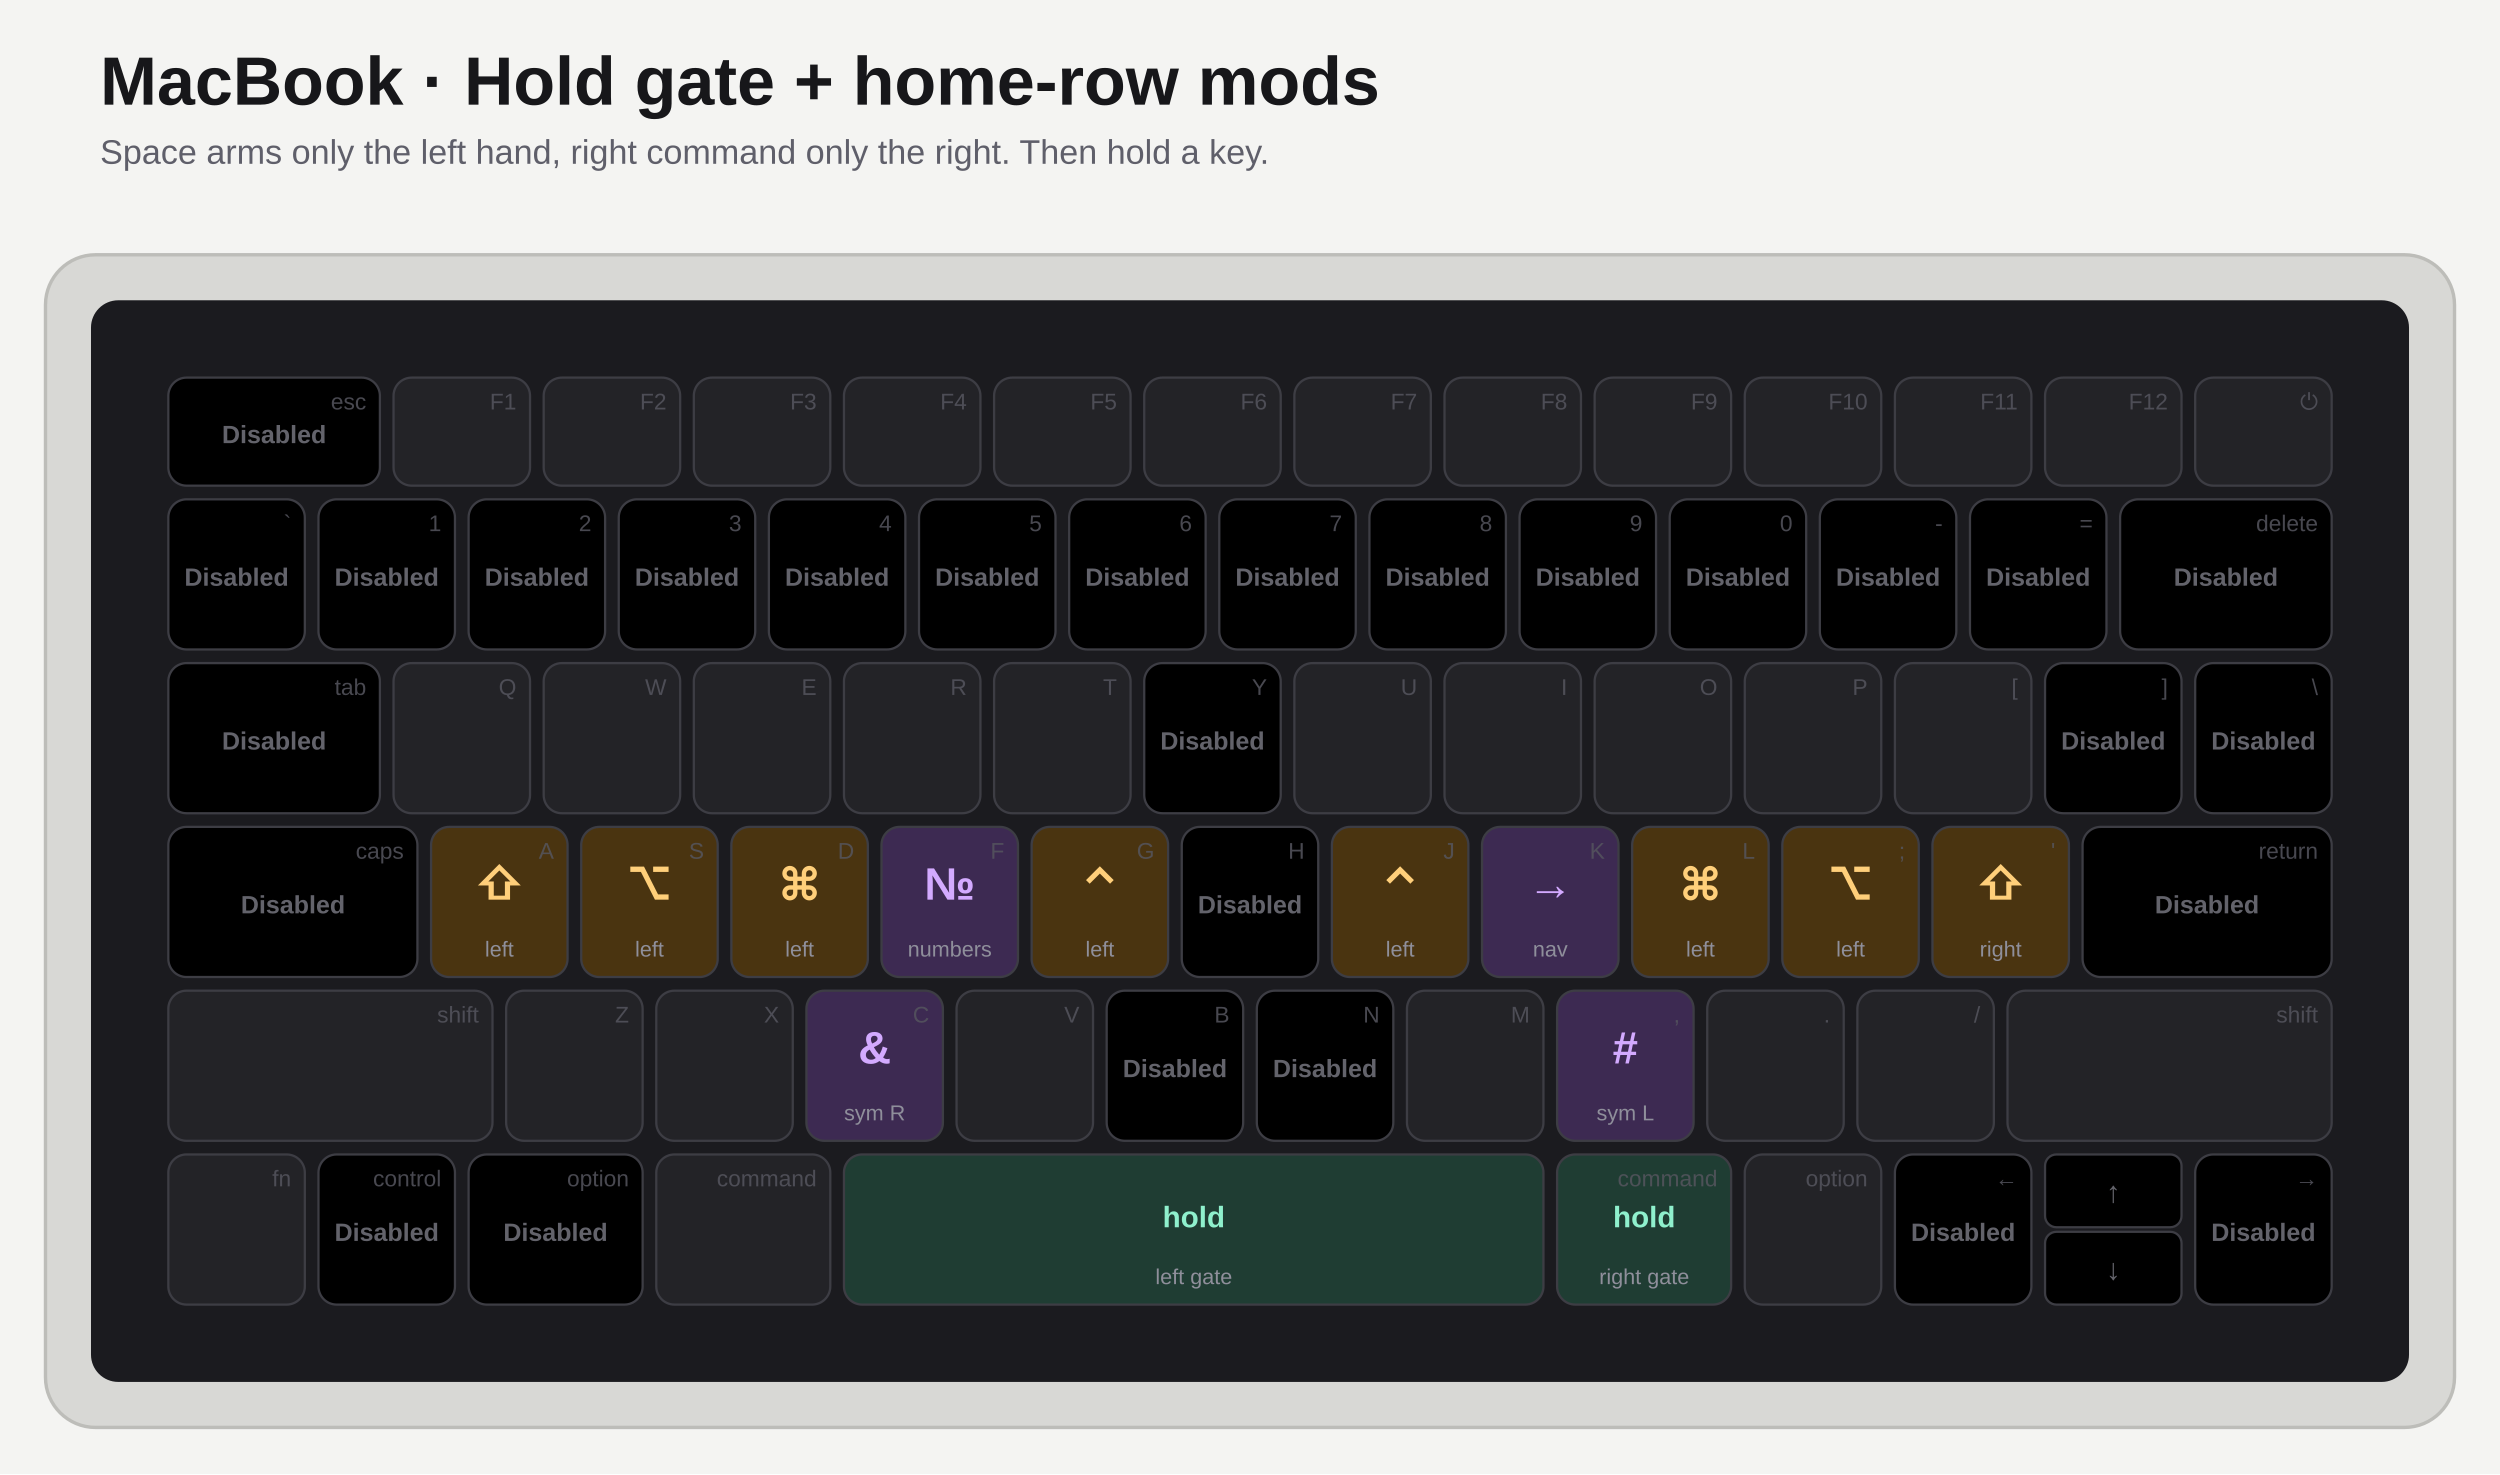
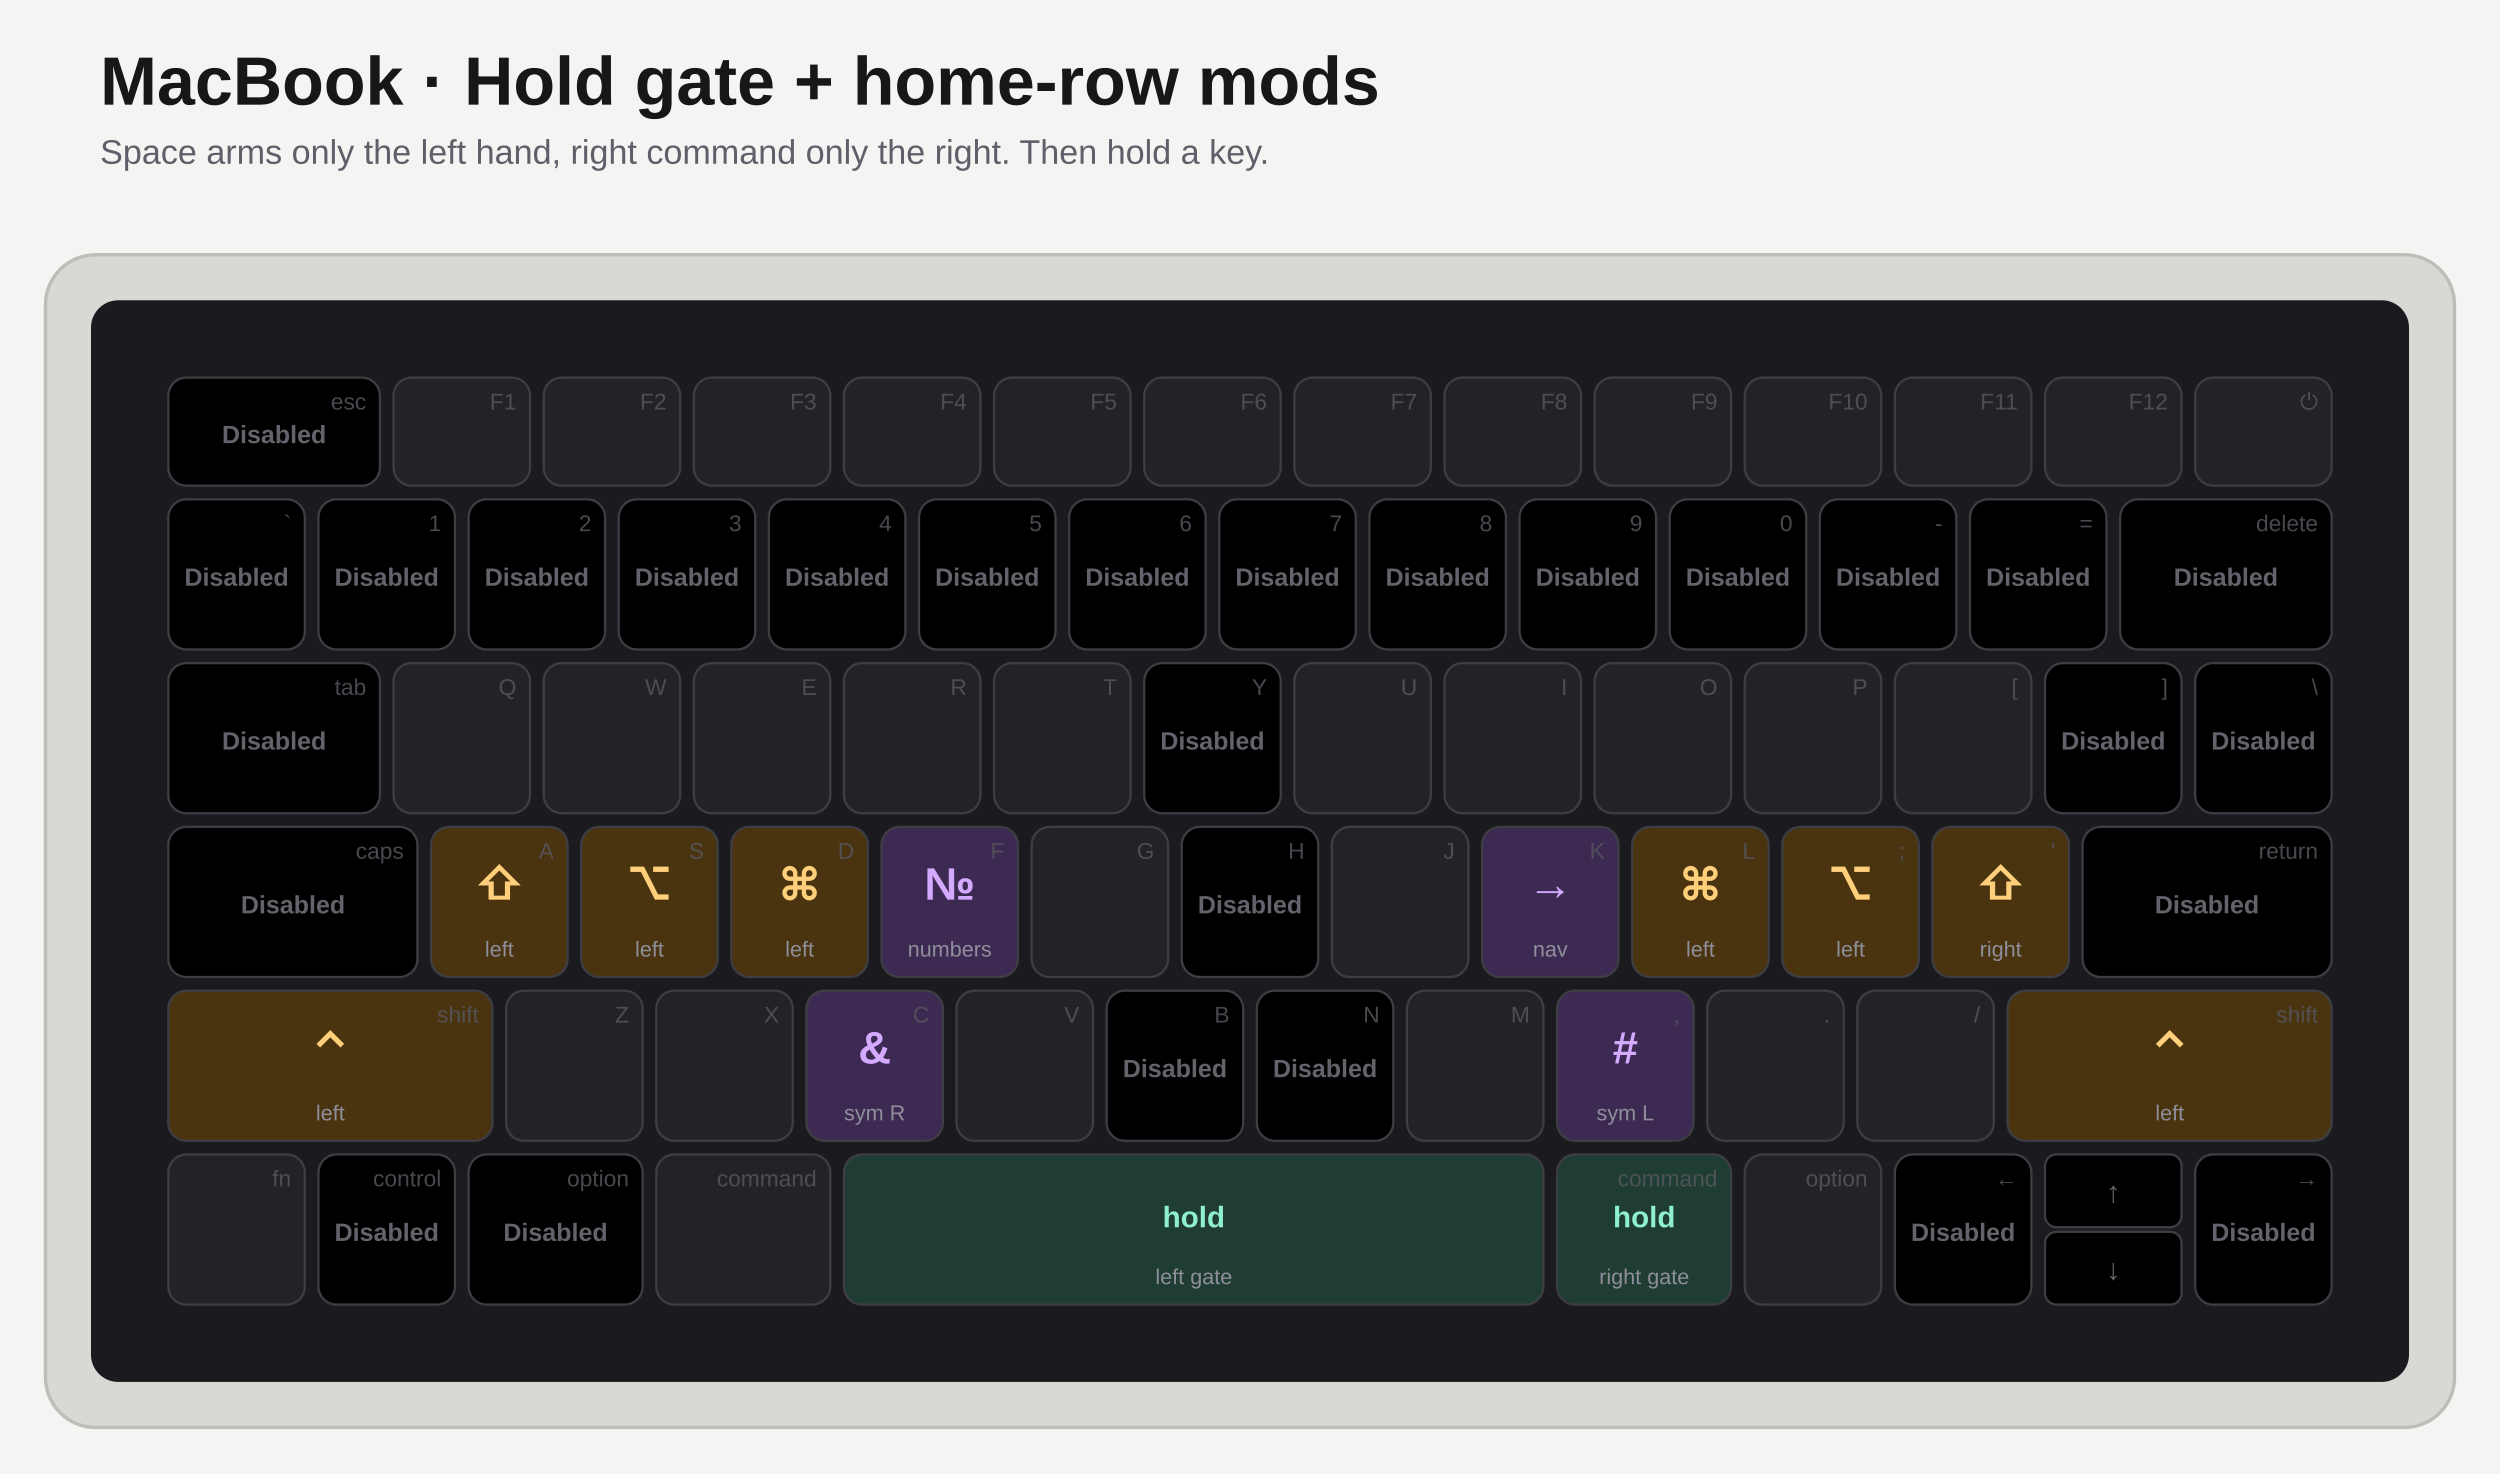
<svg xmlns="http://www.w3.org/2000/svg" width="1099" height="648" viewBox="0 0 1099 648" role="img" aria-label="Hold gate + home-row mods layer of the splitmac">
  <rect width="1099" height="648" fill="#f4f4f2" />
  <text x="44.0" y="46.0" fill="#17171a" font-size="30" font-weight="700" text-anchor="start" opacity="1.0" font-family="-apple-system, BlinkMacSystemFont, 'SF Pro Text', 'Helvetica Neue', Arial, sans-serif">MacBook · Hold gate + home-row mods</text>
  <text x="44.0" y="72.0" fill="#5f5f6a" font-size="15" font-weight="400" text-anchor="start" opacity="1.0" font-family="-apple-system, BlinkMacSystemFont, 'SF Pro Text', 'Helvetica Neue', Arial, sans-serif">Space arms only the left hand, right command only the right. Then hold a key.</text>
  <rect x="20.0" y="112.0" width="1059.0" height="515.5" rx="22" fill="#d8d8d5" stroke="#bdbdb9" stroke-width="1.5" />
  <rect x="40.0" y="132.0" width="1019.0" height="475.5" rx="12" fill="#1b1b1f" />
  <rect x="74.0" y="166.0" width="93.0" height="47.5" rx="8" fill="#000000" stroke="#3d3d44" stroke-width="1" />
  <text x="161.0" y="180.0" fill="#55555e" font-size="10" font-weight="500" text-anchor="end" opacity="0.85" font-family="-apple-system, BlinkMacSystemFont, 'SF Pro Text', 'Helvetica Neue', Arial, sans-serif">esc</text>
  <text x="120.5" y="194.8" fill="#63636b" font-size="11" font-weight="600" text-anchor="middle" opacity="1.0" font-family="-apple-system, BlinkMacSystemFont, 'SF Pro Text', 'Helvetica Neue', Arial, sans-serif">Disabled</text>
  <rect x="173.0" y="166.0" width="60.0" height="47.5" rx="8" fill="#232327" stroke="#3d3d44" stroke-width="1" />
  <text x="227.0" y="180.0" fill="#55555e" font-size="10" font-weight="500" text-anchor="end" opacity="0.85" font-family="-apple-system, BlinkMacSystemFont, 'SF Pro Text', 'Helvetica Neue', Arial, sans-serif">F1</text>
  <rect x="239.0" y="166.0" width="60.0" height="47.5" rx="8" fill="#232327" stroke="#3d3d44" stroke-width="1" />
  <text x="293.0" y="180.0" fill="#55555e" font-size="10" font-weight="500" text-anchor="end" opacity="0.85" font-family="-apple-system, BlinkMacSystemFont, 'SF Pro Text', 'Helvetica Neue', Arial, sans-serif">F2</text>
  <rect x="305.0" y="166.0" width="60.0" height="47.5" rx="8" fill="#232327" stroke="#3d3d44" stroke-width="1" />
  <text x="359.0" y="180.0" fill="#55555e" font-size="10" font-weight="500" text-anchor="end" opacity="0.85" font-family="-apple-system, BlinkMacSystemFont, 'SF Pro Text', 'Helvetica Neue', Arial, sans-serif">F3</text>
  <rect x="371.0" y="166.0" width="60.0" height="47.5" rx="8" fill="#232327" stroke="#3d3d44" stroke-width="1" />
  <text x="425.0" y="180.0" fill="#55555e" font-size="10" font-weight="500" text-anchor="end" opacity="0.85" font-family="-apple-system, BlinkMacSystemFont, 'SF Pro Text', 'Helvetica Neue', Arial, sans-serif">F4</text>
  <rect x="437.0" y="166.0" width="60.0" height="47.5" rx="8" fill="#232327" stroke="#3d3d44" stroke-width="1" />
  <text x="491.0" y="180.0" fill="#55555e" font-size="10" font-weight="500" text-anchor="end" opacity="0.85" font-family="-apple-system, BlinkMacSystemFont, 'SF Pro Text', 'Helvetica Neue', Arial, sans-serif">F5</text>
  <rect x="503.0" y="166.0" width="60.0" height="47.5" rx="8" fill="#232327" stroke="#3d3d44" stroke-width="1" />
  <text x="557.0" y="180.0" fill="#55555e" font-size="10" font-weight="500" text-anchor="end" opacity="0.85" font-family="-apple-system, BlinkMacSystemFont, 'SF Pro Text', 'Helvetica Neue', Arial, sans-serif">F6</text>
  <rect x="569.0" y="166.0" width="60.0" height="47.5" rx="8" fill="#232327" stroke="#3d3d44" stroke-width="1" />
  <text x="623.0" y="180.0" fill="#55555e" font-size="10" font-weight="500" text-anchor="end" opacity="0.85" font-family="-apple-system, BlinkMacSystemFont, 'SF Pro Text', 'Helvetica Neue', Arial, sans-serif">F7</text>
  <rect x="635.0" y="166.0" width="60.0" height="47.5" rx="8" fill="#232327" stroke="#3d3d44" stroke-width="1" />
  <text x="689.0" y="180.0" fill="#55555e" font-size="10" font-weight="500" text-anchor="end" opacity="0.85" font-family="-apple-system, BlinkMacSystemFont, 'SF Pro Text', 'Helvetica Neue', Arial, sans-serif">F8</text>
  <rect x="701.0" y="166.0" width="60.0" height="47.5" rx="8" fill="#232327" stroke="#3d3d44" stroke-width="1" />
  <text x="755.0" y="180.0" fill="#55555e" font-size="10" font-weight="500" text-anchor="end" opacity="0.85" font-family="-apple-system, BlinkMacSystemFont, 'SF Pro Text', 'Helvetica Neue', Arial, sans-serif">F9</text>
  <rect x="767.0" y="166.0" width="60.0" height="47.5" rx="8" fill="#232327" stroke="#3d3d44" stroke-width="1" />
  <text x="821.0" y="180.0" fill="#55555e" font-size="10" font-weight="500" text-anchor="end" opacity="0.85" font-family="-apple-system, BlinkMacSystemFont, 'SF Pro Text', 'Helvetica Neue', Arial, sans-serif">F10</text>
  <rect x="833.0" y="166.0" width="60.0" height="47.5" rx="8" fill="#232327" stroke="#3d3d44" stroke-width="1" />
  <text x="887.0" y="180.0" fill="#55555e" font-size="10" font-weight="500" text-anchor="end" opacity="0.85" font-family="-apple-system, BlinkMacSystemFont, 'SF Pro Text', 'Helvetica Neue', Arial, sans-serif">F11</text>
  <rect x="899.0" y="166.0" width="60.0" height="47.5" rx="8" fill="#232327" stroke="#3d3d44" stroke-width="1" />
  <text x="953.0" y="180.0" fill="#55555e" font-size="10" font-weight="500" text-anchor="end" opacity="0.85" font-family="-apple-system, BlinkMacSystemFont, 'SF Pro Text', 'Helvetica Neue', Arial, sans-serif">F12</text>
  <rect x="965.0" y="166.0" width="60.0" height="47.5" rx="8" fill="#232327" stroke="#3d3d44" stroke-width="1" />
  <text x="1019.0" y="180.0" fill="#55555e" font-size="10" font-weight="500" text-anchor="end" opacity="0.85" font-family="-apple-system, BlinkMacSystemFont, 'SF Pro Text', 'Helvetica Neue', Arial, sans-serif">⏻</text>
  <rect x="74.0" y="219.5" width="60.0" height="66.0" rx="8" fill="#000000" stroke="#3d3d44" stroke-width="1" />
  <text x="128.0" y="233.5" fill="#55555e" font-size="10" font-weight="500" text-anchor="end" opacity="0.85" font-family="-apple-system, BlinkMacSystemFont, 'SF Pro Text', 'Helvetica Neue', Arial, sans-serif">`</text>
  <text x="104.0" y="257.5" fill="#63636b" font-size="11" font-weight="600" text-anchor="middle" opacity="1.0" font-family="-apple-system, BlinkMacSystemFont, 'SF Pro Text', 'Helvetica Neue', Arial, sans-serif">Disabled</text>
  <rect x="140.0" y="219.5" width="60.0" height="66.0" rx="8" fill="#000000" stroke="#3d3d44" stroke-width="1" />
  <text x="194.0" y="233.5" fill="#55555e" font-size="10" font-weight="500" text-anchor="end" opacity="0.85" font-family="-apple-system, BlinkMacSystemFont, 'SF Pro Text', 'Helvetica Neue', Arial, sans-serif">1</text>
  <text x="170.0" y="257.5" fill="#63636b" font-size="11" font-weight="600" text-anchor="middle" opacity="1.0" font-family="-apple-system, BlinkMacSystemFont, 'SF Pro Text', 'Helvetica Neue', Arial, sans-serif">Disabled</text>
  <rect x="206.0" y="219.5" width="60.0" height="66.0" rx="8" fill="#000000" stroke="#3d3d44" stroke-width="1" />
  <text x="260.0" y="233.5" fill="#55555e" font-size="10" font-weight="500" text-anchor="end" opacity="0.85" font-family="-apple-system, BlinkMacSystemFont, 'SF Pro Text', 'Helvetica Neue', Arial, sans-serif">2</text>
  <text x="236.0" y="257.5" fill="#63636b" font-size="11" font-weight="600" text-anchor="middle" opacity="1.0" font-family="-apple-system, BlinkMacSystemFont, 'SF Pro Text', 'Helvetica Neue', Arial, sans-serif">Disabled</text>
  <rect x="272.0" y="219.5" width="60.0" height="66.0" rx="8" fill="#000000" stroke="#3d3d44" stroke-width="1" />
  <text x="326.0" y="233.5" fill="#55555e" font-size="10" font-weight="500" text-anchor="end" opacity="0.85" font-family="-apple-system, BlinkMacSystemFont, 'SF Pro Text', 'Helvetica Neue', Arial, sans-serif">3</text>
  <text x="302.0" y="257.5" fill="#63636b" font-size="11" font-weight="600" text-anchor="middle" opacity="1.0" font-family="-apple-system, BlinkMacSystemFont, 'SF Pro Text', 'Helvetica Neue', Arial, sans-serif">Disabled</text>
  <rect x="338.0" y="219.5" width="60.0" height="66.0" rx="8" fill="#000000" stroke="#3d3d44" stroke-width="1" />
  <text x="392.0" y="233.5" fill="#55555e" font-size="10" font-weight="500" text-anchor="end" opacity="0.85" font-family="-apple-system, BlinkMacSystemFont, 'SF Pro Text', 'Helvetica Neue', Arial, sans-serif">4</text>
  <text x="368.0" y="257.5" fill="#63636b" font-size="11" font-weight="600" text-anchor="middle" opacity="1.0" font-family="-apple-system, BlinkMacSystemFont, 'SF Pro Text', 'Helvetica Neue', Arial, sans-serif">Disabled</text>
  <rect x="404.0" y="219.5" width="60.0" height="66.0" rx="8" fill="#000000" stroke="#3d3d44" stroke-width="1" />
  <text x="458.0" y="233.5" fill="#55555e" font-size="10" font-weight="500" text-anchor="end" opacity="0.85" font-family="-apple-system, BlinkMacSystemFont, 'SF Pro Text', 'Helvetica Neue', Arial, sans-serif">5</text>
  <text x="434.0" y="257.5" fill="#63636b" font-size="11" font-weight="600" text-anchor="middle" opacity="1.0" font-family="-apple-system, BlinkMacSystemFont, 'SF Pro Text', 'Helvetica Neue', Arial, sans-serif">Disabled</text>
  <rect x="470.0" y="219.5" width="60.0" height="66.0" rx="8" fill="#000000" stroke="#3d3d44" stroke-width="1" />
  <text x="524.0" y="233.5" fill="#55555e" font-size="10" font-weight="500" text-anchor="end" opacity="0.85" font-family="-apple-system, BlinkMacSystemFont, 'SF Pro Text', 'Helvetica Neue', Arial, sans-serif">6</text>
  <text x="500.0" y="257.5" fill="#63636b" font-size="11" font-weight="600" text-anchor="middle" opacity="1.0" font-family="-apple-system, BlinkMacSystemFont, 'SF Pro Text', 'Helvetica Neue', Arial, sans-serif">Disabled</text>
  <rect x="536.0" y="219.5" width="60.0" height="66.0" rx="8" fill="#000000" stroke="#3d3d44" stroke-width="1" />
  <text x="590.0" y="233.5" fill="#55555e" font-size="10" font-weight="500" text-anchor="end" opacity="0.85" font-family="-apple-system, BlinkMacSystemFont, 'SF Pro Text', 'Helvetica Neue', Arial, sans-serif">7</text>
  <text x="566.0" y="257.5" fill="#63636b" font-size="11" font-weight="600" text-anchor="middle" opacity="1.0" font-family="-apple-system, BlinkMacSystemFont, 'SF Pro Text', 'Helvetica Neue', Arial, sans-serif">Disabled</text>
  <rect x="602.0" y="219.5" width="60.0" height="66.0" rx="8" fill="#000000" stroke="#3d3d44" stroke-width="1" />
  <text x="656.0" y="233.5" fill="#55555e" font-size="10" font-weight="500" text-anchor="end" opacity="0.85" font-family="-apple-system, BlinkMacSystemFont, 'SF Pro Text', 'Helvetica Neue', Arial, sans-serif">8</text>
  <text x="632.0" y="257.5" fill="#63636b" font-size="11" font-weight="600" text-anchor="middle" opacity="1.0" font-family="-apple-system, BlinkMacSystemFont, 'SF Pro Text', 'Helvetica Neue', Arial, sans-serif">Disabled</text>
  <rect x="668.0" y="219.5" width="60.0" height="66.0" rx="8" fill="#000000" stroke="#3d3d44" stroke-width="1" />
  <text x="722.0" y="233.5" fill="#55555e" font-size="10" font-weight="500" text-anchor="end" opacity="0.85" font-family="-apple-system, BlinkMacSystemFont, 'SF Pro Text', 'Helvetica Neue', Arial, sans-serif">9</text>
  <text x="698.0" y="257.5" fill="#63636b" font-size="11" font-weight="600" text-anchor="middle" opacity="1.0" font-family="-apple-system, BlinkMacSystemFont, 'SF Pro Text', 'Helvetica Neue', Arial, sans-serif">Disabled</text>
  <rect x="734.0" y="219.5" width="60.0" height="66.0" rx="8" fill="#000000" stroke="#3d3d44" stroke-width="1" />
  <text x="788.0" y="233.5" fill="#55555e" font-size="10" font-weight="500" text-anchor="end" opacity="0.85" font-family="-apple-system, BlinkMacSystemFont, 'SF Pro Text', 'Helvetica Neue', Arial, sans-serif">0</text>
  <text x="764.0" y="257.5" fill="#63636b" font-size="11" font-weight="600" text-anchor="middle" opacity="1.0" font-family="-apple-system, BlinkMacSystemFont, 'SF Pro Text', 'Helvetica Neue', Arial, sans-serif">Disabled</text>
  <rect x="800.0" y="219.5" width="60.0" height="66.0" rx="8" fill="#000000" stroke="#3d3d44" stroke-width="1" />
  <text x="854.0" y="233.5" fill="#55555e" font-size="10" font-weight="500" text-anchor="end" opacity="0.85" font-family="-apple-system, BlinkMacSystemFont, 'SF Pro Text', 'Helvetica Neue', Arial, sans-serif">-</text>
  <text x="830.0" y="257.5" fill="#63636b" font-size="11" font-weight="600" text-anchor="middle" opacity="1.0" font-family="-apple-system, BlinkMacSystemFont, 'SF Pro Text', 'Helvetica Neue', Arial, sans-serif">Disabled</text>
  <rect x="866.0" y="219.5" width="60.0" height="66.0" rx="8" fill="#000000" stroke="#3d3d44" stroke-width="1" />
  <text x="920.0" y="233.5" fill="#55555e" font-size="10" font-weight="500" text-anchor="end" opacity="0.85" font-family="-apple-system, BlinkMacSystemFont, 'SF Pro Text', 'Helvetica Neue', Arial, sans-serif">=</text>
  <text x="896.0" y="257.5" fill="#63636b" font-size="11" font-weight="600" text-anchor="middle" opacity="1.0" font-family="-apple-system, BlinkMacSystemFont, 'SF Pro Text', 'Helvetica Neue', Arial, sans-serif">Disabled</text>
  <rect x="932.0" y="219.5" width="93.0" height="66.0" rx="8" fill="#000000" stroke="#3d3d44" stroke-width="1" />
  <text x="1019.0" y="233.5" fill="#55555e" font-size="10" font-weight="500" text-anchor="end" opacity="0.85" font-family="-apple-system, BlinkMacSystemFont, 'SF Pro Text', 'Helvetica Neue', Arial, sans-serif">delete</text>
  <text x="978.5" y="257.5" fill="#63636b" font-size="11" font-weight="600" text-anchor="middle" opacity="1.0" font-family="-apple-system, BlinkMacSystemFont, 'SF Pro Text', 'Helvetica Neue', Arial, sans-serif">Disabled</text>
  <rect x="74.0" y="291.5" width="93.0" height="66.0" rx="8" fill="#000000" stroke="#3d3d44" stroke-width="1" />
  <text x="161.0" y="305.5" fill="#55555e" font-size="10" font-weight="500" text-anchor="end" opacity="0.85" font-family="-apple-system, BlinkMacSystemFont, 'SF Pro Text', 'Helvetica Neue', Arial, sans-serif">tab</text>
  <text x="120.5" y="329.5" fill="#63636b" font-size="11" font-weight="600" text-anchor="middle" opacity="1.0" font-family="-apple-system, BlinkMacSystemFont, 'SF Pro Text', 'Helvetica Neue', Arial, sans-serif">Disabled</text>
  <rect x="173.0" y="291.5" width="60.0" height="66.0" rx="8" fill="#232327" stroke="#3d3d44" stroke-width="1" />
  <text x="227.0" y="305.5" fill="#55555e" font-size="10" font-weight="500" text-anchor="end" opacity="0.85" font-family="-apple-system, BlinkMacSystemFont, 'SF Pro Text', 'Helvetica Neue', Arial, sans-serif">Q</text>
  <rect x="239.0" y="291.5" width="60.0" height="66.0" rx="8" fill="#232327" stroke="#3d3d44" stroke-width="1" />
  <text x="293.0" y="305.5" fill="#55555e" font-size="10" font-weight="500" text-anchor="end" opacity="0.85" font-family="-apple-system, BlinkMacSystemFont, 'SF Pro Text', 'Helvetica Neue', Arial, sans-serif">W</text>
  <rect x="305.0" y="291.5" width="60.0" height="66.0" rx="8" fill="#232327" stroke="#3d3d44" stroke-width="1" />
  <text x="359.0" y="305.5" fill="#55555e" font-size="10" font-weight="500" text-anchor="end" opacity="0.85" font-family="-apple-system, BlinkMacSystemFont, 'SF Pro Text', 'Helvetica Neue', Arial, sans-serif">E</text>
  <rect x="371.0" y="291.5" width="60.0" height="66.0" rx="8" fill="#232327" stroke="#3d3d44" stroke-width="1" />
  <text x="425.0" y="305.5" fill="#55555e" font-size="10" font-weight="500" text-anchor="end" opacity="0.85" font-family="-apple-system, BlinkMacSystemFont, 'SF Pro Text', 'Helvetica Neue', Arial, sans-serif">R</text>
  <rect x="437.0" y="291.5" width="60.0" height="66.0" rx="8" fill="#232327" stroke="#3d3d44" stroke-width="1" />
  <text x="491.0" y="305.5" fill="#55555e" font-size="10" font-weight="500" text-anchor="end" opacity="0.85" font-family="-apple-system, BlinkMacSystemFont, 'SF Pro Text', 'Helvetica Neue', Arial, sans-serif">T</text>
  <rect x="503.0" y="291.5" width="60.0" height="66.0" rx="8" fill="#000000" stroke="#3d3d44" stroke-width="1" />
  <text x="557.0" y="305.5" fill="#55555e" font-size="10" font-weight="500" text-anchor="end" opacity="0.85" font-family="-apple-system, BlinkMacSystemFont, 'SF Pro Text', 'Helvetica Neue', Arial, sans-serif">Y</text>
  <text x="533.0" y="329.5" fill="#63636b" font-size="11" font-weight="600" text-anchor="middle" opacity="1.0" font-family="-apple-system, BlinkMacSystemFont, 'SF Pro Text', 'Helvetica Neue', Arial, sans-serif">Disabled</text>
  <rect x="569.0" y="291.5" width="60.0" height="66.0" rx="8" fill="#232327" stroke="#3d3d44" stroke-width="1" />
  <text x="623.0" y="305.5" fill="#55555e" font-size="10" font-weight="500" text-anchor="end" opacity="0.85" font-family="-apple-system, BlinkMacSystemFont, 'SF Pro Text', 'Helvetica Neue', Arial, sans-serif">U</text>
  <rect x="635.0" y="291.5" width="60.0" height="66.0" rx="8" fill="#232327" stroke="#3d3d44" stroke-width="1" />
  <text x="689.0" y="305.5" fill="#55555e" font-size="10" font-weight="500" text-anchor="end" opacity="0.85" font-family="-apple-system, BlinkMacSystemFont, 'SF Pro Text', 'Helvetica Neue', Arial, sans-serif">I</text>
  <rect x="701.0" y="291.5" width="60.0" height="66.0" rx="8" fill="#232327" stroke="#3d3d44" stroke-width="1" />
  <text x="755.0" y="305.5" fill="#55555e" font-size="10" font-weight="500" text-anchor="end" opacity="0.85" font-family="-apple-system, BlinkMacSystemFont, 'SF Pro Text', 'Helvetica Neue', Arial, sans-serif">O</text>
  <rect x="767.0" y="291.5" width="60.0" height="66.0" rx="8" fill="#232327" stroke="#3d3d44" stroke-width="1" />
  <text x="821.0" y="305.5" fill="#55555e" font-size="10" font-weight="500" text-anchor="end" opacity="0.85" font-family="-apple-system, BlinkMacSystemFont, 'SF Pro Text', 'Helvetica Neue', Arial, sans-serif">P</text>
  <rect x="833.0" y="291.5" width="60.0" height="66.0" rx="8" fill="#232327" stroke="#3d3d44" stroke-width="1" />
  <text x="887.0" y="305.5" fill="#55555e" font-size="10" font-weight="500" text-anchor="end" opacity="0.85" font-family="-apple-system, BlinkMacSystemFont, 'SF Pro Text', 'Helvetica Neue', Arial, sans-serif">[</text>
  <rect x="899.0" y="291.5" width="60.0" height="66.0" rx="8" fill="#000000" stroke="#3d3d44" stroke-width="1" />
  <text x="953.0" y="305.5" fill="#55555e" font-size="10" font-weight="500" text-anchor="end" opacity="0.85" font-family="-apple-system, BlinkMacSystemFont, 'SF Pro Text', 'Helvetica Neue', Arial, sans-serif">]</text>
  <text x="929.0" y="329.5" fill="#63636b" font-size="11" font-weight="600" text-anchor="middle" opacity="1.0" font-family="-apple-system, BlinkMacSystemFont, 'SF Pro Text', 'Helvetica Neue', Arial, sans-serif">Disabled</text>
  <rect x="965.0" y="291.5" width="60.0" height="66.0" rx="8" fill="#000000" stroke="#3d3d44" stroke-width="1" />
  <text x="1019.0" y="305.5" fill="#55555e" font-size="10" font-weight="500" text-anchor="end" opacity="0.85" font-family="-apple-system, BlinkMacSystemFont, 'SF Pro Text', 'Helvetica Neue', Arial, sans-serif">\</text>
  <text x="995.0" y="329.5" fill="#63636b" font-size="11" font-weight="600" text-anchor="middle" opacity="1.0" font-family="-apple-system, BlinkMacSystemFont, 'SF Pro Text', 'Helvetica Neue', Arial, sans-serif">Disabled</text>
  <rect x="74.0" y="363.5" width="109.5" height="66.0" rx="8" fill="#000000" stroke="#3d3d44" stroke-width="1" />
  <text x="177.5" y="377.5" fill="#55555e" font-size="10" font-weight="500" text-anchor="end" opacity="0.85" font-family="-apple-system, BlinkMacSystemFont, 'SF Pro Text', 'Helvetica Neue', Arial, sans-serif">caps</text>
  <text x="128.8" y="401.5" fill="#63636b" font-size="11" font-weight="600" text-anchor="middle" opacity="1.0" font-family="-apple-system, BlinkMacSystemFont, 'SF Pro Text', 'Helvetica Neue', Arial, sans-serif">Disabled</text>
  <rect x="189.5" y="363.5" width="60.0" height="66.0" rx="8" fill="#4a3410" stroke="#3d3d44" stroke-width="1" />
  <text x="243.5" y="377.5" fill="#55555e" font-size="10" font-weight="500" text-anchor="end" opacity="0.85" font-family="-apple-system, BlinkMacSystemFont, 'SF Pro Text', 'Helvetica Neue', Arial, sans-serif">A</text>
  <text x="219.5" y="395.5" fill="#ffcf7a" font-size="20" font-weight="700" text-anchor="middle" opacity="1.0" font-family="-apple-system, BlinkMacSystemFont, 'SF Pro Text', 'Helvetica Neue', Arial, sans-serif">⇧</text>
  <text x="219.5" y="420.5" fill="#8f8f9b" font-size="9.5" font-weight="500" text-anchor="middle" opacity="1.0" font-family="-apple-system, BlinkMacSystemFont, 'SF Pro Text', 'Helvetica Neue', Arial, sans-serif">left</text>
  <rect x="255.5" y="363.5" width="60.0" height="66.0" rx="8" fill="#4a3410" stroke="#3d3d44" stroke-width="1" />
  <text x="309.5" y="377.5" fill="#55555e" font-size="10" font-weight="500" text-anchor="end" opacity="0.85" font-family="-apple-system, BlinkMacSystemFont, 'SF Pro Text', 'Helvetica Neue', Arial, sans-serif">S</text>
  <text x="285.5" y="395.5" fill="#ffcf7a" font-size="20" font-weight="700" text-anchor="middle" opacity="1.0" font-family="-apple-system, BlinkMacSystemFont, 'SF Pro Text', 'Helvetica Neue', Arial, sans-serif">⌥</text>
  <text x="285.5" y="420.5" fill="#8f8f9b" font-size="9.5" font-weight="500" text-anchor="middle" opacity="1.0" font-family="-apple-system, BlinkMacSystemFont, 'SF Pro Text', 'Helvetica Neue', Arial, sans-serif">left</text>
  <rect x="321.5" y="363.5" width="60.0" height="66.0" rx="8" fill="#4a3410" stroke="#3d3d44" stroke-width="1" />
  <text x="375.5" y="377.5" fill="#55555e" font-size="10" font-weight="500" text-anchor="end" opacity="0.85" font-family="-apple-system, BlinkMacSystemFont, 'SF Pro Text', 'Helvetica Neue', Arial, sans-serif">D</text>
  <text x="351.5" y="395.5" fill="#ffcf7a" font-size="20" font-weight="700" text-anchor="middle" opacity="1.0" font-family="-apple-system, BlinkMacSystemFont, 'SF Pro Text', 'Helvetica Neue', Arial, sans-serif">⌘</text>
  <text x="351.5" y="420.5" fill="#8f8f9b" font-size="9.5" font-weight="500" text-anchor="middle" opacity="1.0" font-family="-apple-system, BlinkMacSystemFont, 'SF Pro Text', 'Helvetica Neue', Arial, sans-serif">left</text>
  <rect x="387.5" y="363.5" width="60.0" height="66.0" rx="8" fill="#3d2a52" stroke="#3d3d44" stroke-width="1" />
  <text x="441.5" y="377.5" fill="#55555e" font-size="10" font-weight="500" text-anchor="end" opacity="0.85" font-family="-apple-system, BlinkMacSystemFont, 'SF Pro Text', 'Helvetica Neue', Arial, sans-serif">F</text>
  <text x="417.5" y="395.5" fill="#d3aaff" font-size="20" font-weight="700" text-anchor="middle" opacity="1.0" font-family="-apple-system, BlinkMacSystemFont, 'SF Pro Text', 'Helvetica Neue', Arial, sans-serif">№</text>
  <text x="417.5" y="420.5" fill="#8f8f9b" font-size="9.5" font-weight="500" text-anchor="middle" opacity="1.0" font-family="-apple-system, BlinkMacSystemFont, 'SF Pro Text', 'Helvetica Neue', Arial, sans-serif">numbers</text>
-   <rect x="453.5" y="363.5" width="60.0" height="66.0" rx="8" fill="#4a3410" stroke="#3d3d44" stroke-width="1" />
+   <rect x="453.5" y="363.5" width="60.0" height="66.0" rx="8" fill="#232327" stroke="#3d3d44" stroke-width="1" />
  <text x="507.5" y="377.5" fill="#55555e" font-size="10" font-weight="500" text-anchor="end" opacity="0.85" font-family="-apple-system, BlinkMacSystemFont, 'SF Pro Text', 'Helvetica Neue', Arial, sans-serif">G</text>
-   <text x="483.5" y="395.5" fill="#ffcf7a" font-size="20" font-weight="700" text-anchor="middle" opacity="1.0" font-family="-apple-system, BlinkMacSystemFont, 'SF Pro Text', 'Helvetica Neue', Arial, sans-serif">⌃</text>
-   <text x="483.5" y="420.5" fill="#8f8f9b" font-size="9.5" font-weight="500" text-anchor="middle" opacity="1.0" font-family="-apple-system, BlinkMacSystemFont, 'SF Pro Text', 'Helvetica Neue', Arial, sans-serif">left</text>
  <rect x="519.5" y="363.5" width="60.0" height="66.0" rx="8" fill="#000000" stroke="#3d3d44" stroke-width="1" />
  <text x="573.5" y="377.5" fill="#55555e" font-size="10" font-weight="500" text-anchor="end" opacity="0.85" font-family="-apple-system, BlinkMacSystemFont, 'SF Pro Text', 'Helvetica Neue', Arial, sans-serif">H</text>
  <text x="549.5" y="401.5" fill="#63636b" font-size="11" font-weight="600" text-anchor="middle" opacity="1.0" font-family="-apple-system, BlinkMacSystemFont, 'SF Pro Text', 'Helvetica Neue', Arial, sans-serif">Disabled</text>
-   <rect x="585.5" y="363.5" width="60.0" height="66.0" rx="8" fill="#4a3410" stroke="#3d3d44" stroke-width="1" />
+   <rect x="585.5" y="363.5" width="60.0" height="66.0" rx="8" fill="#232327" stroke="#3d3d44" stroke-width="1" />
  <text x="639.5" y="377.5" fill="#55555e" font-size="10" font-weight="500" text-anchor="end" opacity="0.85" font-family="-apple-system, BlinkMacSystemFont, 'SF Pro Text', 'Helvetica Neue', Arial, sans-serif">J</text>
-   <text x="615.5" y="395.5" fill="#ffcf7a" font-size="20" font-weight="700" text-anchor="middle" opacity="1.0" font-family="-apple-system, BlinkMacSystemFont, 'SF Pro Text', 'Helvetica Neue', Arial, sans-serif">⌃</text>
-   <text x="615.5" y="420.5" fill="#8f8f9b" font-size="9.5" font-weight="500" text-anchor="middle" opacity="1.0" font-family="-apple-system, BlinkMacSystemFont, 'SF Pro Text', 'Helvetica Neue', Arial, sans-serif">left</text>
  <rect x="651.5" y="363.5" width="60.0" height="66.0" rx="8" fill="#3d2a52" stroke="#3d3d44" stroke-width="1" />
  <text x="705.5" y="377.5" fill="#55555e" font-size="10" font-weight="500" text-anchor="end" opacity="0.85" font-family="-apple-system, BlinkMacSystemFont, 'SF Pro Text', 'Helvetica Neue', Arial, sans-serif">K</text>
  <text x="681.5" y="395.5" fill="#d3aaff" font-size="20" font-weight="700" text-anchor="middle" opacity="1.0" font-family="-apple-system, BlinkMacSystemFont, 'SF Pro Text', 'Helvetica Neue', Arial, sans-serif">→</text>
  <text x="681.5" y="420.5" fill="#8f8f9b" font-size="9.5" font-weight="500" text-anchor="middle" opacity="1.0" font-family="-apple-system, BlinkMacSystemFont, 'SF Pro Text', 'Helvetica Neue', Arial, sans-serif">nav</text>
  <rect x="717.5" y="363.5" width="60.0" height="66.0" rx="8" fill="#4a3410" stroke="#3d3d44" stroke-width="1" />
  <text x="771.5" y="377.5" fill="#55555e" font-size="10" font-weight="500" text-anchor="end" opacity="0.85" font-family="-apple-system, BlinkMacSystemFont, 'SF Pro Text', 'Helvetica Neue', Arial, sans-serif">L</text>
  <text x="747.5" y="395.5" fill="#ffcf7a" font-size="20" font-weight="700" text-anchor="middle" opacity="1.0" font-family="-apple-system, BlinkMacSystemFont, 'SF Pro Text', 'Helvetica Neue', Arial, sans-serif">⌘</text>
  <text x="747.5" y="420.5" fill="#8f8f9b" font-size="9.5" font-weight="500" text-anchor="middle" opacity="1.0" font-family="-apple-system, BlinkMacSystemFont, 'SF Pro Text', 'Helvetica Neue', Arial, sans-serif">left</text>
  <rect x="783.5" y="363.5" width="60.0" height="66.0" rx="8" fill="#4a3410" stroke="#3d3d44" stroke-width="1" />
  <text x="837.5" y="377.5" fill="#55555e" font-size="10" font-weight="500" text-anchor="end" opacity="0.85" font-family="-apple-system, BlinkMacSystemFont, 'SF Pro Text', 'Helvetica Neue', Arial, sans-serif">;</text>
  <text x="813.5" y="395.5" fill="#ffcf7a" font-size="20" font-weight="700" text-anchor="middle" opacity="1.0" font-family="-apple-system, BlinkMacSystemFont, 'SF Pro Text', 'Helvetica Neue', Arial, sans-serif">⌥</text>
  <text x="813.5" y="420.5" fill="#8f8f9b" font-size="9.5" font-weight="500" text-anchor="middle" opacity="1.0" font-family="-apple-system, BlinkMacSystemFont, 'SF Pro Text', 'Helvetica Neue', Arial, sans-serif">left</text>
  <rect x="849.5" y="363.5" width="60.0" height="66.0" rx="8" fill="#4a3410" stroke="#3d3d44" stroke-width="1" />
  <text x="903.5" y="377.5" fill="#55555e" font-size="10" font-weight="500" text-anchor="end" opacity="0.85" font-family="-apple-system, BlinkMacSystemFont, 'SF Pro Text', 'Helvetica Neue', Arial, sans-serif">'</text>
  <text x="879.5" y="395.5" fill="#ffcf7a" font-size="20" font-weight="700" text-anchor="middle" opacity="1.0" font-family="-apple-system, BlinkMacSystemFont, 'SF Pro Text', 'Helvetica Neue', Arial, sans-serif">⇧</text>
  <text x="879.5" y="420.5" fill="#8f8f9b" font-size="9.5" font-weight="500" text-anchor="middle" opacity="1.0" font-family="-apple-system, BlinkMacSystemFont, 'SF Pro Text', 'Helvetica Neue', Arial, sans-serif">right</text>
  <rect x="915.5" y="363.5" width="109.5" height="66.0" rx="8" fill="#000000" stroke="#3d3d44" stroke-width="1" />
  <text x="1019.0" y="377.5" fill="#55555e" font-size="10" font-weight="500" text-anchor="end" opacity="0.85" font-family="-apple-system, BlinkMacSystemFont, 'SF Pro Text', 'Helvetica Neue', Arial, sans-serif">return</text>
  <text x="970.2" y="401.5" fill="#63636b" font-size="11" font-weight="600" text-anchor="middle" opacity="1.0" font-family="-apple-system, BlinkMacSystemFont, 'SF Pro Text', 'Helvetica Neue', Arial, sans-serif">Disabled</text>
-   <rect x="74.0" y="435.5" width="142.5" height="66.0" rx="8" fill="#232327" stroke="#3d3d44" stroke-width="1" />
+   <rect x="74.0" y="435.5" width="142.5" height="66.0" rx="8" fill="#4a3410" stroke="#3d3d44" stroke-width="1" />
  <text x="210.5" y="449.5" fill="#55555e" font-size="10" font-weight="500" text-anchor="end" opacity="0.85" font-family="-apple-system, BlinkMacSystemFont, 'SF Pro Text', 'Helvetica Neue', Arial, sans-serif">shift</text>
+   <text x="145.2" y="467.5" fill="#ffcf7a" font-size="20" font-weight="700" text-anchor="middle" opacity="1.0" font-family="-apple-system, BlinkMacSystemFont, 'SF Pro Text', 'Helvetica Neue', Arial, sans-serif">⌃</text>
+   <text x="145.2" y="492.5" fill="#8f8f9b" font-size="9.5" font-weight="500" text-anchor="middle" opacity="1.0" font-family="-apple-system, BlinkMacSystemFont, 'SF Pro Text', 'Helvetica Neue', Arial, sans-serif">left</text>
  <rect x="222.5" y="435.5" width="60.0" height="66.0" rx="8" fill="#232327" stroke="#3d3d44" stroke-width="1" />
  <text x="276.5" y="449.5" fill="#55555e" font-size="10" font-weight="500" text-anchor="end" opacity="0.85" font-family="-apple-system, BlinkMacSystemFont, 'SF Pro Text', 'Helvetica Neue', Arial, sans-serif">Z</text>
  <rect x="288.5" y="435.5" width="60.0" height="66.0" rx="8" fill="#232327" stroke="#3d3d44" stroke-width="1" />
  <text x="342.5" y="449.5" fill="#55555e" font-size="10" font-weight="500" text-anchor="end" opacity="0.85" font-family="-apple-system, BlinkMacSystemFont, 'SF Pro Text', 'Helvetica Neue', Arial, sans-serif">X</text>
  <rect x="354.5" y="435.5" width="60.0" height="66.0" rx="8" fill="#3d2a52" stroke="#3d3d44" stroke-width="1" />
  <text x="408.5" y="449.5" fill="#55555e" font-size="10" font-weight="500" text-anchor="end" opacity="0.85" font-family="-apple-system, BlinkMacSystemFont, 'SF Pro Text', 'Helvetica Neue', Arial, sans-serif">C</text>
  <text x="384.5" y="467.5" fill="#d3aaff" font-size="20" font-weight="700" text-anchor="middle" opacity="1.0" font-family="-apple-system, BlinkMacSystemFont, 'SF Pro Text', 'Helvetica Neue', Arial, sans-serif">&amp;</text>
  <text x="384.5" y="492.5" fill="#8f8f9b" font-size="9.5" font-weight="500" text-anchor="middle" opacity="1.0" font-family="-apple-system, BlinkMacSystemFont, 'SF Pro Text', 'Helvetica Neue', Arial, sans-serif">sym R</text>
  <rect x="420.5" y="435.5" width="60.0" height="66.0" rx="8" fill="#232327" stroke="#3d3d44" stroke-width="1" />
  <text x="474.5" y="449.5" fill="#55555e" font-size="10" font-weight="500" text-anchor="end" opacity="0.85" font-family="-apple-system, BlinkMacSystemFont, 'SF Pro Text', 'Helvetica Neue', Arial, sans-serif">V</text>
  <rect x="486.5" y="435.5" width="60.0" height="66.0" rx="8" fill="#000000" stroke="#3d3d44" stroke-width="1" />
  <text x="540.5" y="449.5" fill="#55555e" font-size="10" font-weight="500" text-anchor="end" opacity="0.85" font-family="-apple-system, BlinkMacSystemFont, 'SF Pro Text', 'Helvetica Neue', Arial, sans-serif">B</text>
  <text x="516.5" y="473.5" fill="#63636b" font-size="11" font-weight="600" text-anchor="middle" opacity="1.0" font-family="-apple-system, BlinkMacSystemFont, 'SF Pro Text', 'Helvetica Neue', Arial, sans-serif">Disabled</text>
  <rect x="552.5" y="435.5" width="60.0" height="66.0" rx="8" fill="#000000" stroke="#3d3d44" stroke-width="1" />
  <text x="606.5" y="449.5" fill="#55555e" font-size="10" font-weight="500" text-anchor="end" opacity="0.85" font-family="-apple-system, BlinkMacSystemFont, 'SF Pro Text', 'Helvetica Neue', Arial, sans-serif">N</text>
  <text x="582.5" y="473.5" fill="#63636b" font-size="11" font-weight="600" text-anchor="middle" opacity="1.0" font-family="-apple-system, BlinkMacSystemFont, 'SF Pro Text', 'Helvetica Neue', Arial, sans-serif">Disabled</text>
  <rect x="618.5" y="435.5" width="60.0" height="66.0" rx="8" fill="#232327" stroke="#3d3d44" stroke-width="1" />
  <text x="672.5" y="449.5" fill="#55555e" font-size="10" font-weight="500" text-anchor="end" opacity="0.85" font-family="-apple-system, BlinkMacSystemFont, 'SF Pro Text', 'Helvetica Neue', Arial, sans-serif">M</text>
  <rect x="684.5" y="435.5" width="60.0" height="66.0" rx="8" fill="#3d2a52" stroke="#3d3d44" stroke-width="1" />
  <text x="738.5" y="449.5" fill="#55555e" font-size="10" font-weight="500" text-anchor="end" opacity="0.85" font-family="-apple-system, BlinkMacSystemFont, 'SF Pro Text', 'Helvetica Neue', Arial, sans-serif">,</text>
  <text x="714.5" y="467.5" fill="#d3aaff" font-size="20" font-weight="700" text-anchor="middle" opacity="1.0" font-family="-apple-system, BlinkMacSystemFont, 'SF Pro Text', 'Helvetica Neue', Arial, sans-serif">#</text>
  <text x="714.5" y="492.5" fill="#8f8f9b" font-size="9.5" font-weight="500" text-anchor="middle" opacity="1.0" font-family="-apple-system, BlinkMacSystemFont, 'SF Pro Text', 'Helvetica Neue', Arial, sans-serif">sym L</text>
  <rect x="750.5" y="435.5" width="60.0" height="66.0" rx="8" fill="#232327" stroke="#3d3d44" stroke-width="1" />
  <text x="804.5" y="449.5" fill="#55555e" font-size="10" font-weight="500" text-anchor="end" opacity="0.85" font-family="-apple-system, BlinkMacSystemFont, 'SF Pro Text', 'Helvetica Neue', Arial, sans-serif">.</text>
  <rect x="816.5" y="435.5" width="60.0" height="66.0" rx="8" fill="#232327" stroke="#3d3d44" stroke-width="1" />
  <text x="870.5" y="449.5" fill="#55555e" font-size="10" font-weight="500" text-anchor="end" opacity="0.85" font-family="-apple-system, BlinkMacSystemFont, 'SF Pro Text', 'Helvetica Neue', Arial, sans-serif">/</text>
-   <rect x="882.5" y="435.5" width="142.5" height="66.0" rx="8" fill="#232327" stroke="#3d3d44" stroke-width="1" />
+   <rect x="882.5" y="435.5" width="142.5" height="66.0" rx="8" fill="#4a3410" stroke="#3d3d44" stroke-width="1" />
  <text x="1019.0" y="449.5" fill="#55555e" font-size="10" font-weight="500" text-anchor="end" opacity="0.85" font-family="-apple-system, BlinkMacSystemFont, 'SF Pro Text', 'Helvetica Neue', Arial, sans-serif">shift</text>
+   <text x="953.8" y="467.5" fill="#ffcf7a" font-size="20" font-weight="700" text-anchor="middle" opacity="1.0" font-family="-apple-system, BlinkMacSystemFont, 'SF Pro Text', 'Helvetica Neue', Arial, sans-serif">⌃</text>
+   <text x="953.8" y="492.5" fill="#8f8f9b" font-size="9.5" font-weight="500" text-anchor="middle" opacity="1.0" font-family="-apple-system, BlinkMacSystemFont, 'SF Pro Text', 'Helvetica Neue', Arial, sans-serif">left</text>
  <rect x="74.0" y="507.5" width="60.0" height="66.0" rx="8" fill="#232327" stroke="#3d3d44" stroke-width="1" />
  <text x="128.0" y="521.5" fill="#55555e" font-size="10" font-weight="500" text-anchor="end" opacity="0.85" font-family="-apple-system, BlinkMacSystemFont, 'SF Pro Text', 'Helvetica Neue', Arial, sans-serif">fn</text>
  <rect x="140.0" y="507.5" width="60.0" height="66.0" rx="8" fill="#000000" stroke="#3d3d44" stroke-width="1" />
  <text x="194.0" y="521.5" fill="#55555e" font-size="10" font-weight="500" text-anchor="end" opacity="0.85" font-family="-apple-system, BlinkMacSystemFont, 'SF Pro Text', 'Helvetica Neue', Arial, sans-serif">control</text>
  <text x="170.0" y="545.5" fill="#63636b" font-size="11" font-weight="600" text-anchor="middle" opacity="1.0" font-family="-apple-system, BlinkMacSystemFont, 'SF Pro Text', 'Helvetica Neue', Arial, sans-serif">Disabled</text>
  <rect x="206.0" y="507.5" width="76.5" height="66.0" rx="8" fill="#000000" stroke="#3d3d44" stroke-width="1" />
  <text x="276.5" y="521.5" fill="#55555e" font-size="10" font-weight="500" text-anchor="end" opacity="0.85" font-family="-apple-system, BlinkMacSystemFont, 'SF Pro Text', 'Helvetica Neue', Arial, sans-serif">option</text>
  <text x="244.2" y="545.5" fill="#63636b" font-size="11" font-weight="600" text-anchor="middle" opacity="1.0" font-family="-apple-system, BlinkMacSystemFont, 'SF Pro Text', 'Helvetica Neue', Arial, sans-serif">Disabled</text>
  <rect x="288.5" y="507.5" width="76.5" height="66.0" rx="8" fill="#232327" stroke="#3d3d44" stroke-width="1" />
  <text x="359.0" y="521.5" fill="#55555e" font-size="10" font-weight="500" text-anchor="end" opacity="0.85" font-family="-apple-system, BlinkMacSystemFont, 'SF Pro Text', 'Helvetica Neue', Arial, sans-serif">command</text>
  <rect x="371.0" y="507.5" width="307.5" height="66.0" rx="8" fill="#1f3d33" stroke="#3d3d44" stroke-width="1" />
  <text x="524.8" y="539.5" fill="#8ff0cd" font-size="13" font-weight="600" text-anchor="middle" opacity="1.0" font-family="-apple-system, BlinkMacSystemFont, 'SF Pro Text', 'Helvetica Neue', Arial, sans-serif">hold</text>
  <text x="524.8" y="564.5" fill="#8f8f9b" font-size="9.5" font-weight="500" text-anchor="middle" opacity="1.0" font-family="-apple-system, BlinkMacSystemFont, 'SF Pro Text', 'Helvetica Neue', Arial, sans-serif">left gate</text>
  <rect x="684.5" y="507.5" width="76.5" height="66.0" rx="8" fill="#1f3d33" stroke="#3d3d44" stroke-width="1" />
  <text x="755.0" y="521.5" fill="#55555e" font-size="10" font-weight="500" text-anchor="end" opacity="0.85" font-family="-apple-system, BlinkMacSystemFont, 'SF Pro Text', 'Helvetica Neue', Arial, sans-serif">command</text>
  <text x="722.8" y="539.5" fill="#8ff0cd" font-size="13" font-weight="600" text-anchor="middle" opacity="1.0" font-family="-apple-system, BlinkMacSystemFont, 'SF Pro Text', 'Helvetica Neue', Arial, sans-serif">hold</text>
  <text x="722.8" y="564.5" fill="#8f8f9b" font-size="9.5" font-weight="500" text-anchor="middle" opacity="1.0" font-family="-apple-system, BlinkMacSystemFont, 'SF Pro Text', 'Helvetica Neue', Arial, sans-serif">right gate</text>
  <rect x="767.0" y="507.5" width="60.0" height="66.0" rx="8" fill="#232327" stroke="#3d3d44" stroke-width="1" />
  <text x="821.0" y="521.5" fill="#55555e" font-size="10" font-weight="500" text-anchor="end" opacity="0.85" font-family="-apple-system, BlinkMacSystemFont, 'SF Pro Text', 'Helvetica Neue', Arial, sans-serif">option</text>
  <rect x="833.0" y="507.5" width="60.0" height="66.0" rx="8" fill="#000000" stroke="#3d3d44" stroke-width="1" />
  <text x="887.0" y="521.5" fill="#55555e" font-size="10" font-weight="500" text-anchor="end" opacity="0.85" font-family="-apple-system, BlinkMacSystemFont, 'SF Pro Text', 'Helvetica Neue', Arial, sans-serif">←</text>
  <text x="863.0" y="545.5" fill="#63636b" font-size="11" font-weight="600" text-anchor="middle" opacity="1.0" font-family="-apple-system, BlinkMacSystemFont, 'SF Pro Text', 'Helvetica Neue', Arial, sans-serif">Disabled</text>
  <rect x="899.0" y="507.5" width="60.0" height="32.0" rx="5" fill="#000000" stroke="#3d3d44" stroke-width="1" />
  <text x="929.0" y="528.5" fill="#63636b" font-size="13" font-weight="600" text-anchor="middle" opacity="1.0" font-family="-apple-system, BlinkMacSystemFont, 'SF Pro Text', 'Helvetica Neue', Arial, sans-serif">↑</text>
  <rect x="899.0" y="541.5" width="60.0" height="32.0" rx="5" fill="#000000" stroke="#3d3d44" stroke-width="1" />
  <text x="929.0" y="562.5" fill="#63636b" font-size="13" font-weight="600" text-anchor="middle" opacity="1.0" font-family="-apple-system, BlinkMacSystemFont, 'SF Pro Text', 'Helvetica Neue', Arial, sans-serif">↓</text>
  <rect x="965.0" y="507.5" width="60.0" height="66.0" rx="8" fill="#000000" stroke="#3d3d44" stroke-width="1" />
  <text x="1019.0" y="521.5" fill="#55555e" font-size="10" font-weight="500" text-anchor="end" opacity="0.85" font-family="-apple-system, BlinkMacSystemFont, 'SF Pro Text', 'Helvetica Neue', Arial, sans-serif">→</text>
  <text x="995.0" y="545.5" fill="#63636b" font-size="11" font-weight="600" text-anchor="middle" opacity="1.0" font-family="-apple-system, BlinkMacSystemFont, 'SF Pro Text', 'Helvetica Neue', Arial, sans-serif">Disabled</text>
</svg>
